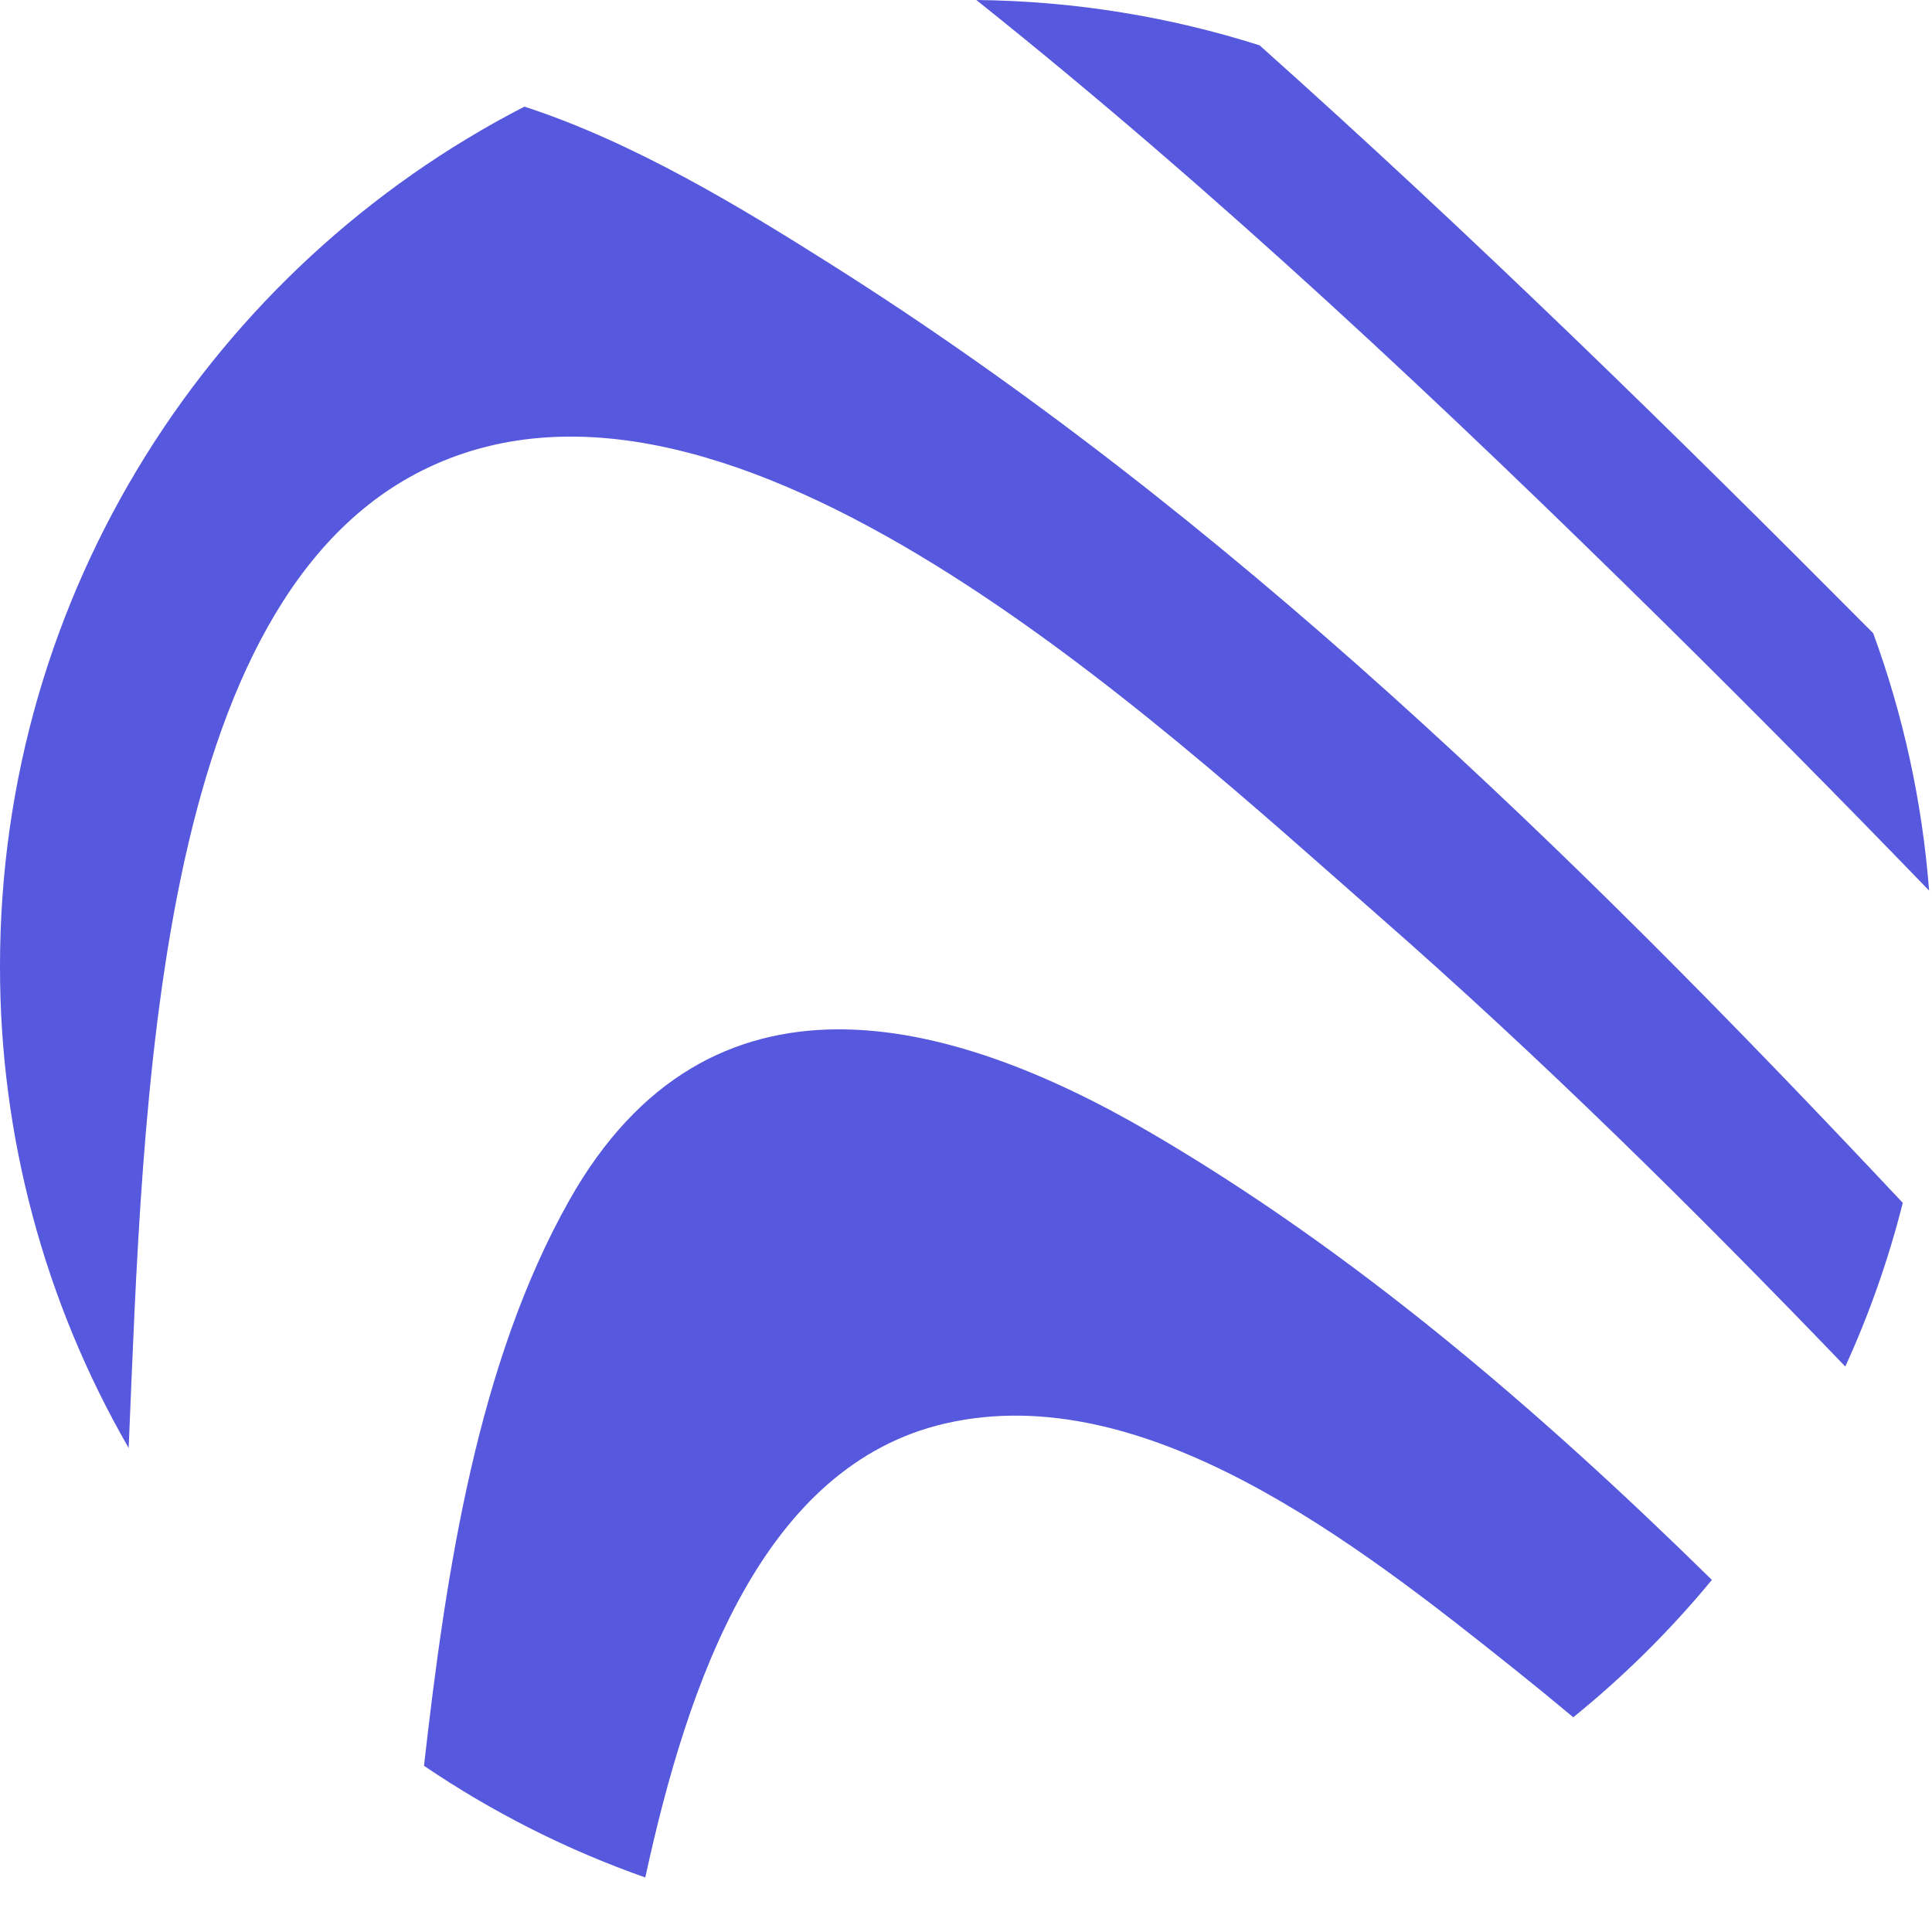
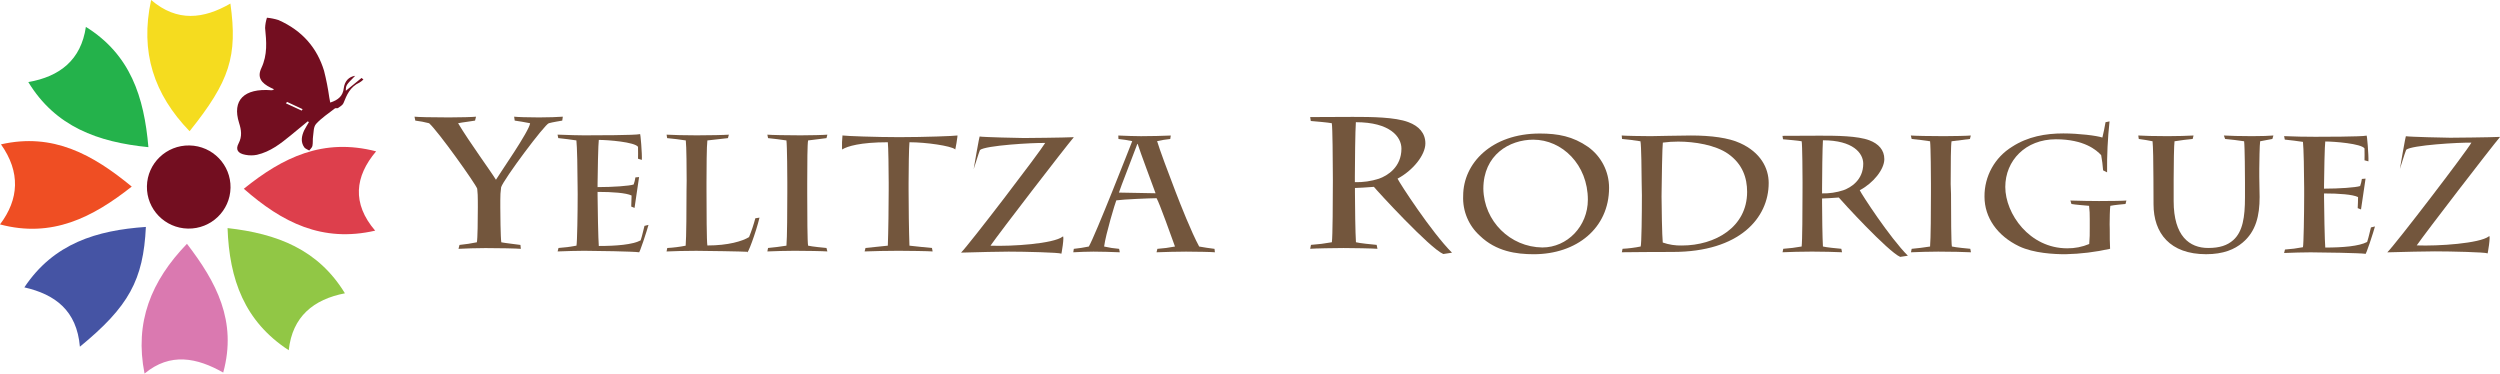
- <svg xmlns="http://www.w3.org/2000/svg" width="32" height="32">
-   <path d="M31.952 14.751a260.51 260.51 0 00-4.359-4.407C23.932 6.734 20.16 3.182 16.171 0c1.634.017 3.21.28 4.692.751 3.487 3.114 6.846 6.398 10.163 9.737.493 1.346.811 2.776.926 4.262zm-1.388 7.883c-2.496-2.597-5.051-5.12-7.737-7.471-3.706-3.246-10.693-9.81-15.736-7.418-4.552 2.158-4.717 10.543-4.96 16.238A15.926 15.926 0 010 16C0 9.799 3.528 4.421 8.686 1.766c1.82.593 3.593 1.675 5.038 2.587 6.569 4.14 12.29 9.71 17.792 15.57-.237.94-.557 1.846-.952 2.711zm-4.505 5.81a56.161 56.161 0 00-1.007-.823c-2.574-2.054-6.087-4.805-9.394-4.044-3.022.695-4.264 4.267-4.97 7.52a15.945 15.945 0 01-3.665-1.85c.366-3.242.89-6.675 2.405-9.364 2.315-4.107 6.287-3.072 9.613-1.132 3.36 1.96 6.417 4.572 9.313 7.417a16.097 16.097 0 01-2.295 2.275z" fill="#5658DD" fill-rule="nonzero" />
+ <svg xmlns="http://www.w3.org/2000/svg" viewBox="0 0 951.31 142.16">
+   <defs>
+     <style>.cls-1{fill:#73563d;}.cls-2{fill:#ef4e23;}.cls-3{fill:#dd3f4c;}.cls-4{fill:#91c745;}.cls-5{fill:#24b24b;}.cls-6{fill:#4554a4;}.cls-7{fill:#da79b0;}.cls-8{fill:#f5dc1f;}.cls-9{fill:#730e20;}</style>
+   </defs>
+   <g id="Layer_2" data-name="Layer 2">
+     <g id="Default">
+       <path class="cls-1" d="M876.79,71.56c0-5.64-.2-15.62-.46-17.57-1.27-.25-5.31-.69-6.91-.87l-.26-1.32,6,.19c2.19,0,4.38.06,5.84.06,2.12,0,17.72,0,19.51-.44.2-.75.86,7.84.73,9.79L899.75,61c0-.44.07-3.27,0-4.52-1.2-1.82-11.42-2.64-14.93-2.64-.2.89-.47,13-.47,16.7v1.25c5.71,0,12.15-.44,13.74-1a14.33,14.33,0,0,0,.66-2.7l1.4-.12c-.2,1.13-1.4,9.72-1.73,11.73l-1.26-.5c.07-1.32.14-3,.14-4.21-2.07-1-7.24-1.38-12.95-1.38v1.26c0,3.83.27,17.51.47,19.33,6.63,0,12.87-.5,15.93-2.13.72-2.2,1.06-4.15,1.45-5.53l1.53-.37c-.46,1.82-3.58,11.42-3.65,10.41-1.92-.31-16.65-.56-20.84-.56-2.25,0-7.5.12-10.08.25l.33-1.32a55.77,55.77,0,0,0,6.84-.88c.26-1.13.46-12.67.46-19.58Z" />
+       <path class="cls-1" d="M946.54,96.4c-.8-.44-13.94-.75-20-.75-2.85,0-12.21.19-18.11.37,3.32-3.32,29.93-38.09,32-41.73-4.51-.13-22.83.94-24.82,2.7-.66,1.63-2,6.21-2.39,7.28,0,0,2.26-13.37,2.33-12.43,1.39.25,15.13.57,16.79.57,1.39,0,14.86-.13,19-.32-3.65,4.33-28.2,36.22-31.72,41.29,8.23.32,24-.75,27.48-3.45C947.93,88.87,946.54,97.59,946.54,96.4Zm-31-44.56-2.33,12.43" />
+       <path class="cls-1" d="M181.82,76.49a38.37,38.37,0,0,0-.23-4.69C181,70,166.73,49.94,163.28,46.89a40.53,40.53,0,0,0-5.25-1l-.3-1.49c1.27.14,6.22.28,13.06.28,4.27,0,9.3-.14,10.35-.28l-.37,1.49c-1.35.28-4.73.63-6.45,1,4.42,7.38,12.07,17.75,14.4,21.51,1.2-2.06,12.76-18.6,13-21.51-1.58-.36-4.88-.85-5.86-1l-.22-1.49c1.12.14,5.33.28,9.46.28,3.44,0,7.35-.14,9.07-.28l-.22,1.49c-1.13.21-3.53.57-5.11,1s-17.11,21.22-18.15,24.35a32.45,32.45,0,0,0-.31,5V79c0,1.92.08,11.43.38,13.2.9.22,5.85.79,7.28,1l.15,1.49c-1.58-.15-8.33-.29-13.44-.29-2.7,0-8.17.14-10.28.29l.38-1.49a64,64,0,0,0,6.6-1c.3-1.06.38-8.87.38-13.41Z" />
+       <path class="cls-1" d="M219.79,71c0-5.65-.19-15.62-.46-17.57-1.26-.25-5.31-.69-6.9-.88l-.27-1.32c1.6.07,3.79.13,6,.2s4.39.06,5.85.06c2.12,0,17.72,0,19.51-.45.2-.75.86,7.85.72,9.8l-1.46-.44c0-.44.07-3.27,0-4.52-1.19-1.82-11.41-2.64-14.92-2.64-.2.88-.47,13-.47,16.7V71.2c5.71,0,12.14-.44,13.73-1a13.65,13.65,0,0,0,.67-2.7l1.4-.12c-.21,1.12-1.4,9.72-1.73,11.73l-1.26-.5c.06-1.32.13-3,.13-4.21-2.06-1-7.23-1.38-12.94-1.38v1.26c0,3.83.27,17.5.47,19.32,6.63,0,12.87-.5,15.92-2.13.73-2.2,1.06-4.14,1.46-5.52l1.53-.38c-.47,1.82-3.58,11.42-3.65,10.42-1.93-.31-16.66-.56-20.84-.56-2.26,0-7.5.12-10.09.25l.33-1.32a55.29,55.29,0,0,0,6.84-.88c.27-1.13.46-12.68.46-19.58Z" />
+       <path class="cls-1" d="M261.29,68.75c0-3.58-.06-13.3-.33-15.31-1.46-.25-5.37-.75-7.1-.88l-.2-1.32c1.66.13,7.44.26,11.48.26,4.45,0,10.88-.13,12.21-.26L277,52.56c-1.59.13-5.18.63-7.83.88-.27,2-.33,11-.33,16.07v2.26c0,8.22.06,20.27.33,21.64,7.9,0,13.34-1.63,15.86-3.19a58.26,58.26,0,0,0,2.39-7.16l1.59-.25c-1.33,5.59-4.71,14.69-4.71,13-1.46-.12-15.79-.37-19.38-.37-3.32,0-9.42.12-11.28.25l.27-1.32a51.06,51.06,0,0,0,7-.88c.27-2.76.33-14.87.33-21.09Z" />
+       <path class="cls-1" d="M307.17,73.59c0,8.16.06,18.64.33,19.89,1.66.38,5.64.75,7,.88l.33,1.32c-1.46-.13-8.37-.25-12.48-.25-2.25,0-8.36.12-10.35.25l.26-1.32c1.13-.06,5.65-.63,7-.88.27-2.64.33-14.25.33-20.4v-3.7c0-2.07-.06-13.8-.33-15.94-1.33-.25-5.71-.75-7-.88L292,51.24c1.26.13,7.36.26,12.61.26,3.38,0,9.09-.13,10.22-.26l-.33,1.32c-1.33.13-4.58.63-7,.88-.27,1.25-.33,8.54-.33,16.26Z" />
+       <path class="cls-1" d="M338.17,69.51c0-4.65-.13-13.93-.33-15.38-10.62,0-15.39,1.57-17.19,2.64-.53,1.38-.13-6.53.07-5.21,1.06.19,12.47.63,21.43.63,9.62,0,21.11-.44,22.16-.63.27-.76-.86,6.59-.92,5.21-1.66-1.26-10.88-2.64-17.32-2.64-.2,1.7-.33,10.86-.33,15.38v2.82c0,5.53.13,16.13.33,21.15,1.26.19,7.3.75,8.56.88l.26,1.32c-1.59-.13-9.35-.25-13-.25-3,0-10.95.12-12.88.25l.33-1.32c1.53-.13,6.9-.69,8.5-.88.2-4.89.33-15.69.33-21.15Z" />
+       <path class="cls-1" d="M403.82,96.51c-.8-.44-13.94-.76-20-.76-2.86,0-12.21.19-18.12.38C369,92.81,395.59,58,397.72,54.4c-4.52-.13-22.83.94-24.82,2.69-.67,1.64-2,6.22-2.4,7.28,0,0,2.26-13.36,2.33-12.42,1.4.25,15.13.57,16.79.57,1.39,0,14.86-.13,19-.32-3.65,4.33-28.21,36.21-31.72,41.29,8.23.32,24-.75,27.47-3.45C405.21,89,403.82,97.7,403.82,96.51ZM372.83,52,370.5,64.37" />
+       <path class="cls-1" d="M440.41,94.69a54,54,0,0,0,6.7-.88c-1.19-3.27-5.91-16.57-7-18.39-2.32,0-12.87.44-15.33.82-.39.88-4,12.73-4.64,17.57a40.12,40.12,0,0,0,5.71.88l.26,1.31c-2.06-.12-8.1-.25-10-.25-1.73,0-6.17.13-7.7.25l.2-1.31a55.87,55.87,0,0,0,5.71-.88c2.39-4,15.59-37.72,16.52-40.1a45.15,45.15,0,0,0-5.24-.82l-.06-1.32c2,.13,7.49.25,8.62.25,2.79,0,9.42-.12,11.35-.25l-.2,1.32a39.3,39.3,0,0,0-5,.82c.79,2.76,4.44,12.61,7,19.2,1.86,4.83,6,15.38,9,20.9,1.92.37,3.85.62,5.84.88L462.3,96c-.79-.12-7.49-.25-11-.25-1.92,0-9.42.13-11.21.25Zm-7.5-39.92h-.13c-2.06,5.59-6.37,16.44-7,18.51l13.94.26C438.22,69.39,434,58.23,432.91,54.77Z" />
+       <path class="cls-1" d="M507.16,64.42c0-2.55-.08-16.18-.38-17.53-1.27-.28-6.38-.71-8-.85l-.22-1.49,16.21-.07c7.13,0,16.06.07,21.16,2,4,1.49,6.46,4.18,6.46,8.09,0,4.47-4.81,10.36-10.59,13.41.83,1.77,12.91,20.37,20.72,28.18l-3.31.5c-5.25-2.28-25.21-24.06-26.41-25.56-2.85.21-5.93.43-7.21.43v1.84c0,4.62.15,15.55.38,18.81,1.27.36,6.23.85,7.88,1l.3,1.49c-1.88-.15-9.46-.29-12.91-.29-3.08,0-11,.14-12.68.29l.3-1.49a71.69,71.69,0,0,0,7.95-1c.3-2.06.38-16,.38-23.42Zm8.4,4.9A27.54,27.54,0,0,0,524.72,68c3.23-1.13,8.56-4.4,8.56-11.43,0-4.54-4.36-10.07-17.34-10.07-.23,2.91-.38,15.61-.38,20.65Z" />
+       <path class="cls-1" d="M563.14,89.72a19.27,19.27,0,0,1-6.37-15.19c0-12.42,10.82-23.72,29.14-23.72,7,0,12.6,1.07,18.38,5.08a19.11,19.11,0,0,1,8,15.56c0,15.38-12.35,25.29-28.67,25.29C577,96.74,569.31,95.68,563.14,89.72ZM604.22,76c0-13.31-9.75-22.85-20.77-22.85-9.09,0-19,5.78-19,18.7A22.74,22.74,0,0,0,586.9,94.17C596.39,94.17,604.22,86.08,604.22,76Z" />
+       <path class="cls-1" d="M624.69,69.32c0-2.82-.13-14.31-.46-15.56-1.73-.32-5.45-.76-7-.88l-.13-1.32c1,.13,8.16.25,11,.25,2.32,0,10.22-.25,15.33-.25,7.76,0,14.33.88,18.71,2.89,7.77,3.51,10.89,9.48,10.89,15.18,0,13.24-11,26.24-36.5,26.24-3.72,0-17.79.06-19.38.12l.27-1.32a48,48,0,0,0,6.9-.87c.33-1.07.46-12.24.46-19.52Zm7.57,5.52c0,3.39.2,15.19.46,17.45A20.48,20.48,0,0,0,640,93.42c12.68,0,24.82-7,24.82-20.4,0-5.33-1.72-10.6-7.23-14.49-4.84-3.39-12.81-4.65-19-4.65a44.3,44.3,0,0,0-5.84.38c-.2.94-.46,15.37-.46,18.13Z" />
+       <path class="cls-1" d="M685.91,69.26c0-2.26-.07-14.31-.33-15.5-1.13-.25-5.64-.63-7.1-.76l-.2-1.31,14.33-.06c6.31,0,14.2.06,18.72,1.75,3.51,1.32,5.7,3.7,5.7,7.16,0,3.95-4.24,9.16-9.35,11.85.72,1.57,11.41,18,18.31,24.92l-2.92.44c-4.64-2-22.3-21.27-23.36-22.59-2.52.18-5.24.37-6.37.37v1.63c0,4.08.14,13.75.33,16.64,1.13.31,5.51.75,7,.87l.27,1.32c-1.66-.12-8.37-.25-11.42-.25-2.72,0-9.69.13-11.21.25l.26-1.32a63.14,63.14,0,0,0,7-.87c.26-1.82.33-14.12.33-20.71Zm7.43,4.33a24.09,24.09,0,0,0,8.1-1.2c2.85-1,7.57-3.89,7.57-10.1,0-4-3.86-8.91-15.34-8.91-.19,2.57-.33,13.81-.33,18.26Z" />
+       <path class="cls-1" d="M742.41,73.9c0,8.16.07,18.64.33,19.9,1.66.37,5.64.75,7,.87L750,96c-1.46-.12-8.36-.25-12.47-.25-2.26,0-8.37.13-10.36.25l.27-1.32c1.13-.06,5.64-.62,7-.87.27-2.64.33-14.25.33-20.4V69.7c0-2.07-.06-13.81-.33-15.94-1.33-.25-5.7-.76-7-.88l-.33-1.32c1.27.13,7.37.25,12.61.25,3.39,0,9.09-.12,10.22-.25l-.33,1.32c-1.33.12-4.58.63-7,.88-.26,1.25-.33,8.53-.33,16.25Z" />
+       <path class="cls-1" d="M802.81,87.27c0,2.32,0,5.65.13,7.4a85.59,85.59,0,0,1-17,2.07c-4.31,0-12-.37-17.58-3-8.37-4-13.21-11-13.21-18.89a22,22,0,0,1,10.49-19c6-3.89,12.74-5.08,19.51-5.08,5.7,0,12.67.82,14.86,1.57.27-1,1-4.52,1.2-5.84l1.52-.31a162.16,162.16,0,0,0-.93,19.39l-1.52-.76a54.8,54.8,0,0,0-.73-5.77C797.83,57.15,793.12,53,782.3,53c-11.54,0-19.24,8.1-19.24,18.14,0,10.23,9.22,23.35,23.56,23.35A21.06,21.06,0,0,0,795,92.85a59.51,59.51,0,0,0,.2-6.21V83.32a35.7,35.7,0,0,0-.26-5c-1.33-.13-5.44-.44-6.71-.7l-.39-1.31c3.45.12,8.56.19,10.88.19,3.18,0,9.62-.07,10.42-.19l-.33,1.31c-.6.06-4.32.38-5.78.7-.19,1.06-.26,5.2-.26,7Z" />
+       <path class="cls-1" d="M819.43,67.94c0-5.65-.13-12.43-.33-14.18-1.39-.32-3.45-.63-5.24-.88l-.2-1.32c1.86.13,6.1.25,11.21.25,3.06,0,8.17-.12,9.83-.25l-.34,1.32c-1.79.18-4.77.5-6.9.88-.2,1.06-.33,9-.33,14.43v8.35c0,13.3,6,17.82,13.14,17.82,4.38,0,7.3-1,9.55-3,3.59-3.2,4.45-8.73,4.45-16.26V69.32c0-2-.06-13.49-.33-15.56-1.53-.25-5.51-.76-7.23-.88l-.47-1.32c1.66.13,6.64.25,10.75.25,3.45,0,7-.12,8.1-.25l-.4,1.32c-1.13.25-2.92.5-4.65.88-.2.94-.33,8.78-.33,10.48v3c0,2.45.13,5.46.13,7.72,0,7.09-1.39,13.11-6.5,17.38-3.05,2.57-7.3,4.39-13.87,4.39-13.73,0-20-8-20-19Z" />
+       <path class="cls-2" d="M50.13,71C35.22,82.77,19.77,90.65,0,85.39c7.24-9.55,7.86-19.91.37-30.46C20.17,50.42,35.29,58.78,50.13,71Z" />
+       <path class="cls-3" d="M92.78,71.83c14.88-12,30.21-19.45,50.34-14.24-8.08,9.52-9.27,19.81-.36,30.18C122.62,92.4,107.39,84.67,92.78,71.83Z" />
+       <path class="cls-4" d="M86.59,86.79c18.8,2.12,34.47,8.08,44.66,24.82-11.87,2.29-20,8.8-21.38,21.66C93.05,122.31,87.26,106.36,86.59,86.79Z" />
+       <path class="cls-5" d="M56.47,56C37.2,54.08,21.1,48.2,10.77,31.23c12-2.09,20.07-8.41,21.91-21C49.61,20.77,54.83,36.84,56.47,56Z" />
+       <path class="cls-6" d="M30.4,131.93C29.23,118.11,20.91,112,9.27,109.35c11.17-16.8,27.63-21.72,46.24-23C54.55,106.55,49,116.67,30.4,131.93Z" />
+       <path class="cls-7" d="M55,142.16c-3.87-19.54,2.5-35.25,16.14-49.39,11.14,14.5,19.17,29.39,13.8,49C75,136.13,64.77,134,55,142.16Z" />
+       <path class="cls-8" d="M57.51,0c9.93,8.5,20,7.21,30.16,1.35,2.8,20-.25,29.54-15.53,48.58C58.61,35.94,53.19,19.83,57.51,0Z" />
+       <ellipse class="cls-9" cx="71.81" cy="71.16" rx="15.82" ry="15.91" transform="translate(-0.65 141.66) rotate(-88.95)" />
+       <path class="cls-9" d="M117.12,46.16c-2.18,1.8-4.34,3.61-6.54,5.39-3.8,3.08-7.63,6.16-12.81,7.36a11.38,11.38,0,0,1-4.39,0c-2.9-.53-3.84-2-2.58-4.36,1.41-2.68,1-5.21.18-7.76-2.74-8.63,1.85-13.29,12.33-12.45.23,0,.46,0,1-.36-.41-.19-.83-.37-1.23-.57-3.73-1.81-5.27-4-3.63-7.5,2.41-5.11,1.93-10.11,1.43-15.25a14.09,14.09,0,0,1,.7-3.92,21.32,21.32,0,0,1,4.36.88c9.23,4.07,14.76,10.76,17.36,19.29a94.32,94.32,0,0,1,2,10.18c.12.63.24,1.27.36,1.94,3.15-1,4.81-2.6,5.14-5.4s2-4.46,4.36-4.79c-3.53,3.58-3.53,3.58-3.57,5.7l6-4.88.7.59a7.51,7.51,0,0,1-1.45,1.14c-3.72,1.71-4.89,4.79-6.16,7.89-.3.73-1.31,1.29-2.08,1.84-.25.17-.9-.07-1.13.11-2.47,1.92-5.18,3.7-7.2,5.93-1,1.14-.9,3.1-1.14,4.71-.19,1.21,0,2.46-.25,3.66-.12.62-.79,1.17-1.21,1.75-.65-.4-1.53-.69-1.91-1.24-1.44-2.09-1-4.3,0-6.46.54-1.06,1.19-2.08,1.79-3.11Zm-7.88-7.38-.45.54,6,2.77.36-.55Z" />
+     </g>
+   </g>
</svg>
